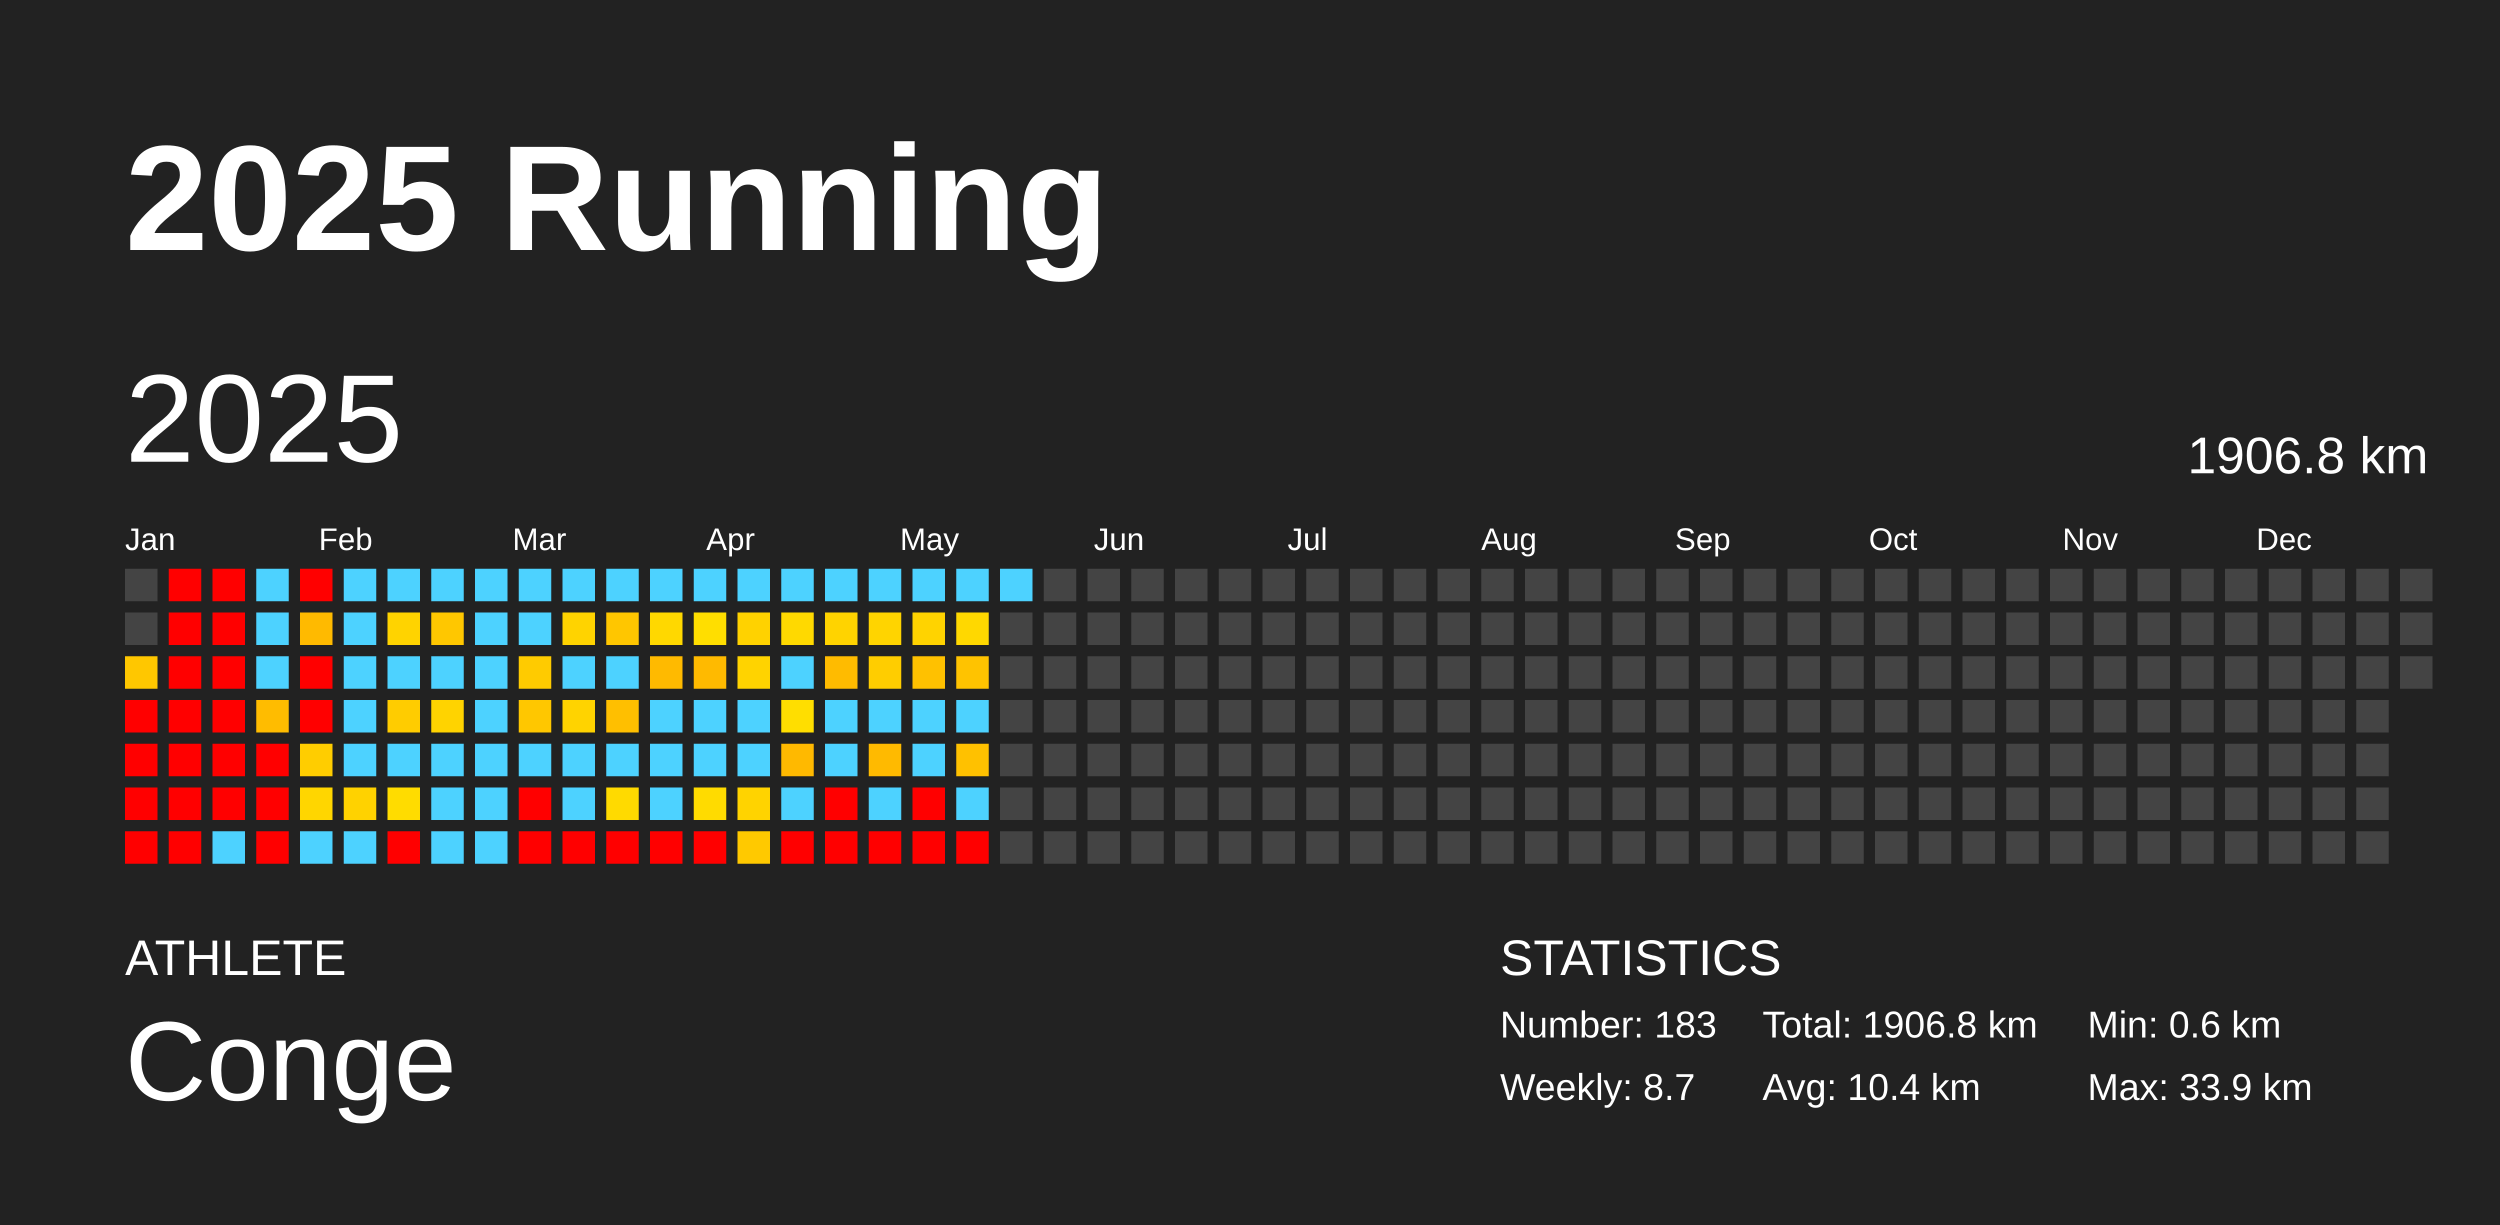
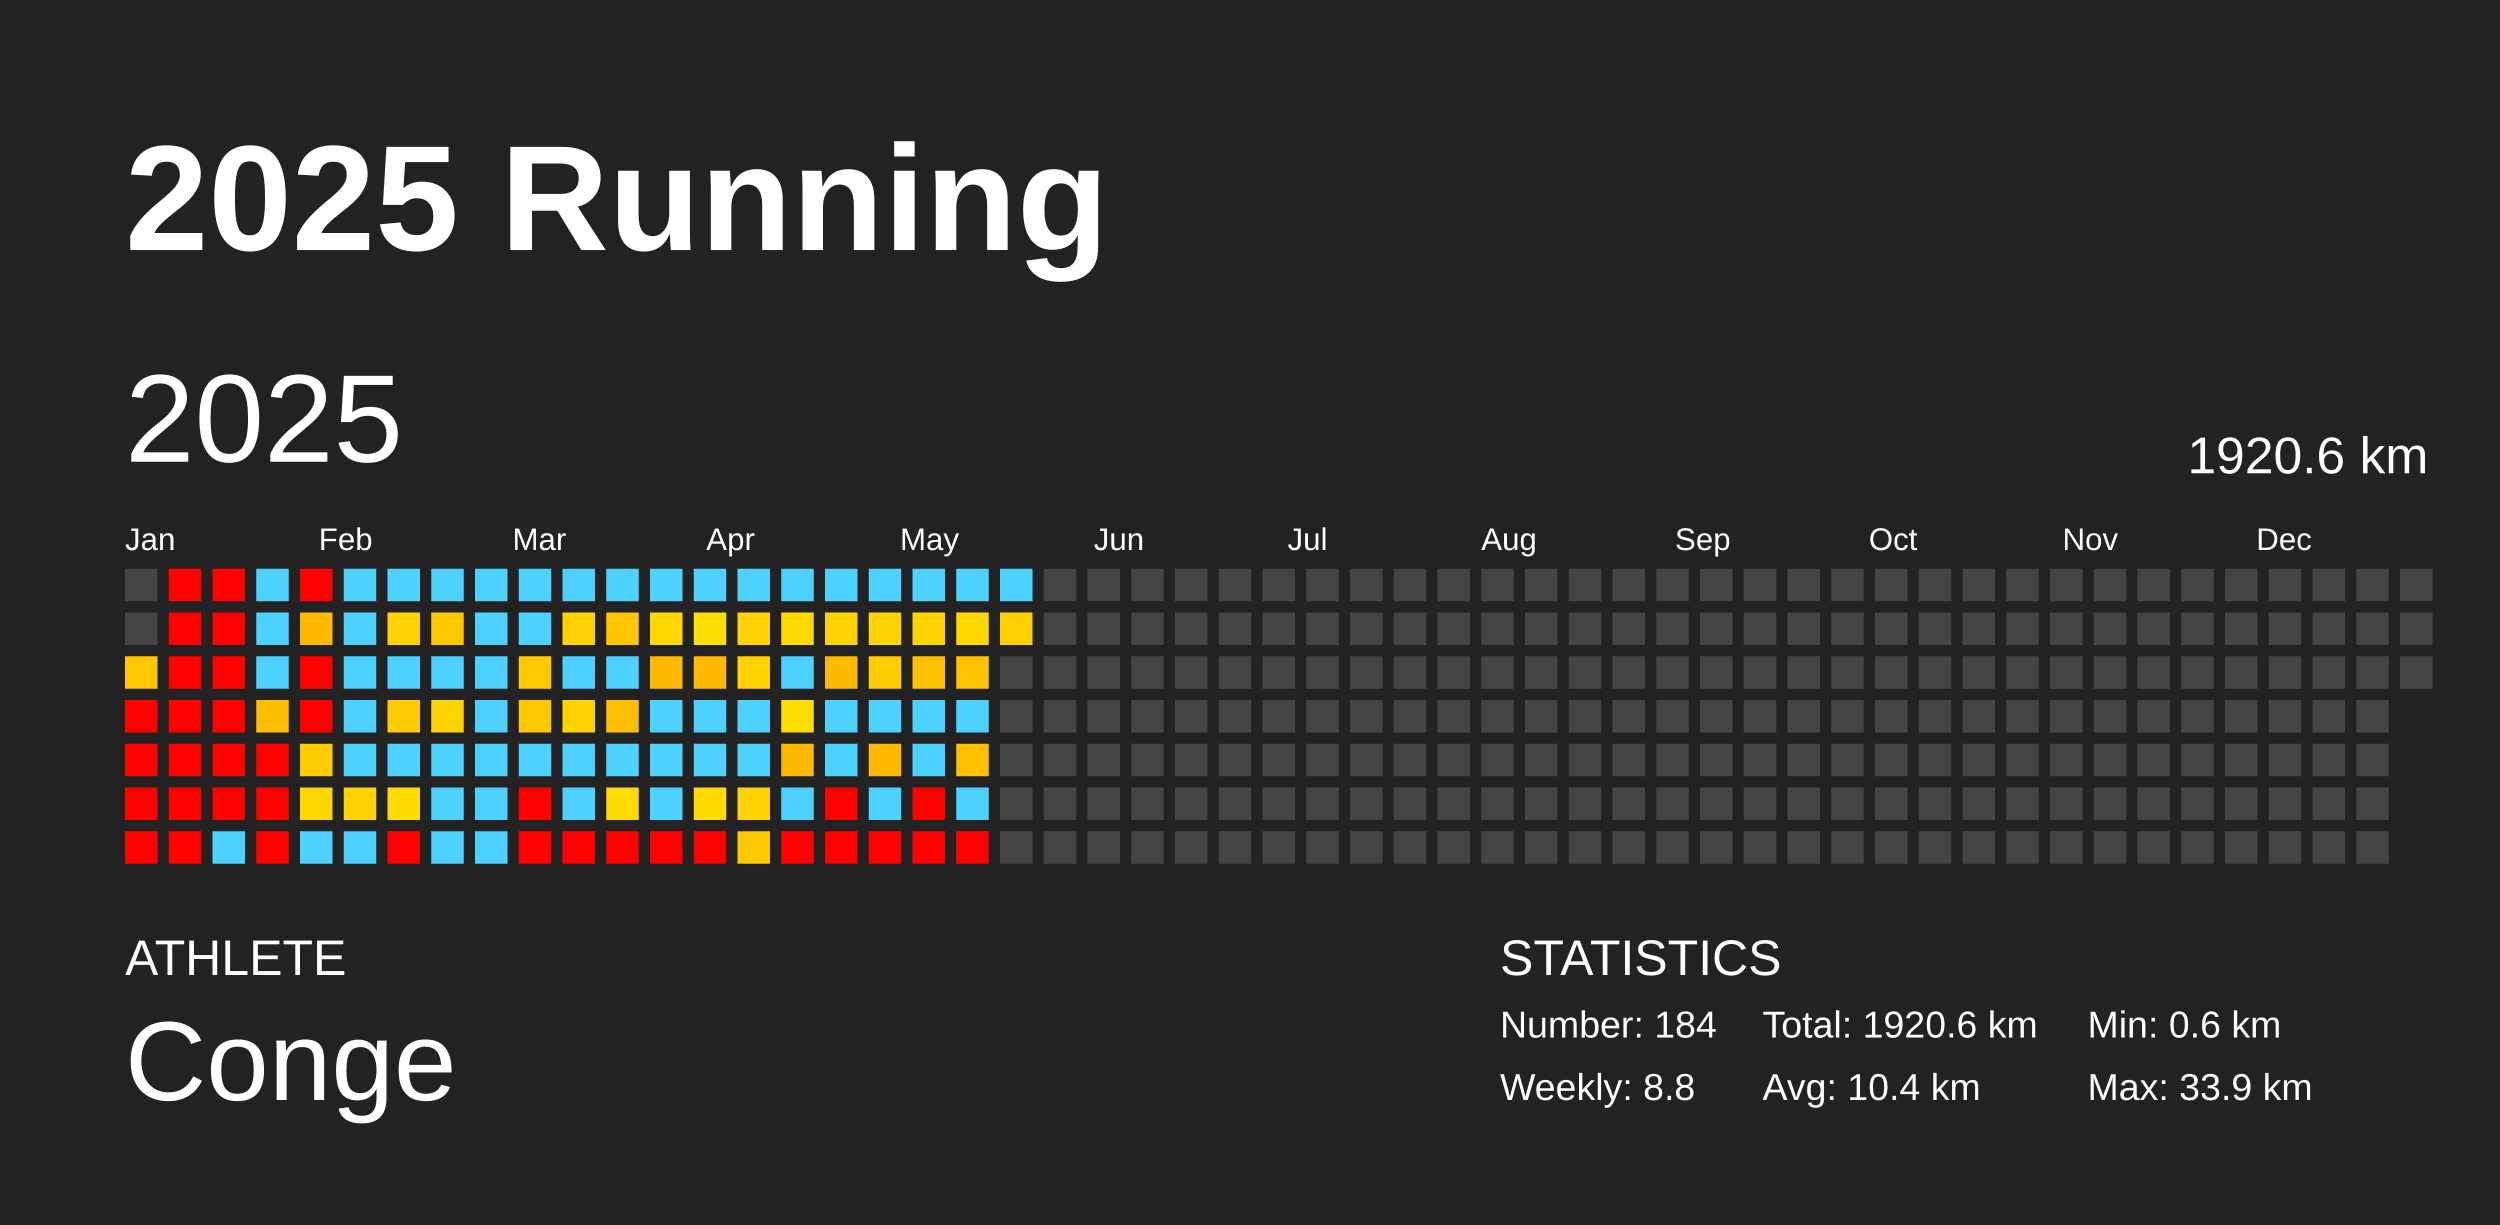
<svg xmlns="http://www.w3.org/2000/svg" baseProfile="full" height="98mm" version="1.1" viewBox="0,0,200,98" width="200mm">
  <defs />
  <rect fill="#222222" height="98" width="200" x="0" y="0" />
  <text fill="#FFFFFF" style="font-size:12px; font-family:Arial; font-weight:bold;" x="10" y="20">2025 Running</text>
  <text fill="#FFFFFF" style="font-size:4px; font-family:Arial" x="10" y="78">ATHLETE</text>
  <text fill="#FFFFFF" style="font-size:9px; font-family:Arial" x="10" y="88">Conge</text>
  <text fill="#FFFFFF" style="font-size:4px; font-family:Arial" x="120" y="78">STATISTICS</text>
-   <text fill="#FFFFFF" style="font-size:3px; font-family:Arial" x="120" y="83">Number: 183</text>
-   <text fill="#FFFFFF" style="font-size:3px; font-family:Arial" x="120" y="88">Weekly: 8.7</text>
-   <text fill="#FFFFFF" style="font-size:3px; font-family:Arial" x="141" y="83">Total: 1906.8 km</text>
+   <text fill="#FFFFFF" style="font-size:3px; font-family:Arial" x="120" y="83">Number: 184</text>
+   <text fill="#FFFFFF" style="font-size:3px; font-family:Arial" x="120" y="88">Weekly: 8.8</text>
+   <text fill="#FFFFFF" style="font-size:3px; font-family:Arial" x="141" y="83">Total: 1920.6 km</text>
  <text fill="#FFFFFF" style="font-size:3px; font-family:Arial" x="141" y="88">Avg: 10.4 km</text>
  <text fill="#FFFFFF" style="font-size:3px; font-family:Arial" x="167" y="83">Min: 0.6 km</text>
  <text fill="#FFFFFF" style="font-size:3px; font-family:Arial" x="167" y="88">Max: 33.9 km</text>
  <text dominant-baseline="hanging" fill="#FFFFFF" style="font-size:10.0px; font-family:Arial;" x="10" y="30">2025</text>
-   <text dominant-baseline="hanging" fill="#FFFFFF" style="font-size:4.125px; font-family:Arial;" x="175" y="35">1906.8 km</text>
+   <text dominant-baseline="hanging" fill="#FFFFFF" style="font-size:4.125px; font-family:Arial;" x="175" y="35">1920.6 km</text>
  <text fill="#FFFFFF" style="font-size:2.5px; font-family:Arial" x="10.0" y="44">Jan</text>
  <text fill="#FFFFFF" style="font-size:2.5px; font-family:Arial" x="25.5" y="44">Feb</text>
  <text fill="#FFFFFF" style="font-size:2.5px; font-family:Arial" x="41.0" y="44">Mar</text>
  <text fill="#FFFFFF" style="font-size:2.5px; font-family:Arial" x="56.5" y="44">Apr</text>
  <text fill="#FFFFFF" style="font-size:2.5px; font-family:Arial" x="72.0" y="44">May</text>
  <text fill="#FFFFFF" style="font-size:2.5px; font-family:Arial" x="87.5" y="44">Jun</text>
  <text fill="#FFFFFF" style="font-size:2.5px; font-family:Arial" x="103.0" y="44">Jul</text>
  <text fill="#FFFFFF" style="font-size:2.5px; font-family:Arial" x="118.5" y="44">Aug</text>
  <text fill="#FFFFFF" style="font-size:2.5px; font-family:Arial" x="134.0" y="44">Sep</text>
  <text fill="#FFFFFF" style="font-size:2.5px; font-family:Arial" x="149.5" y="44">Oct</text>
  <text fill="#FFFFFF" style="font-size:2.5px; font-family:Arial" x="165.0" y="44">Nov</text>
  <text fill="#FFFFFF" style="font-size:2.5px; font-family:Arial" x="180.5" y="44">Dec</text>
  <rect fill="#444444" height="2.6" width="2.6" x="10.0" y="45.5" />
  <rect fill="#444444" height="2.6" width="2.6" x="10.0" y="49.0" />
  <rect fill="#ffc700" height="2.6" width="2.6" x="10.0" y="52.5" />
  <rect fill="red" height="2.6" width="2.6" x="10.0" y="56.0" />
  <rect fill="red" height="2.6" width="2.6" x="10.0" y="59.5" />
  <rect fill="red" height="2.6" width="2.6" x="10.0" y="63.0" />
  <rect fill="red" height="2.6" width="2.6" x="10.0" y="66.5" />
  <rect fill="red" height="2.6" width="2.6" x="13.5" y="45.5" />
  <rect fill="red" height="2.6" width="2.6" x="13.5" y="49.0" />
  <rect fill="red" height="2.6" width="2.6" x="13.5" y="52.5" />
  <rect fill="red" height="2.6" width="2.6" x="13.5" y="56.0" />
  <rect fill="red" height="2.6" width="2.6" x="13.5" y="59.5" />
  <rect fill="red" height="2.6" width="2.6" x="13.5" y="63.0" />
  <rect fill="red" height="2.6" width="2.6" x="13.5" y="66.5" />
  <rect fill="red" height="2.6" width="2.6" x="17.0" y="45.5" />
  <rect fill="red" height="2.6" width="2.6" x="17.0" y="49.0" />
  <rect fill="red" height="2.6" width="2.6" x="17.0" y="52.5" />
  <rect fill="red" height="2.6" width="2.6" x="17.0" y="56.0" />
  <rect fill="red" height="2.6" width="2.6" x="17.0" y="59.5" />
  <rect fill="red" height="2.6" width="2.6" x="17.0" y="63.0" />
  <rect fill="#4dd2ff" height="2.6" width="2.6" x="17.0" y="66.5" />
  <rect fill="#4dd2ff" height="2.6" width="2.6" x="20.5" y="45.5" />
  <rect fill="#4dd2ff" height="2.6" width="2.6" x="20.5" y="49.0" />
  <rect fill="#4dd2ff" height="2.6" width="2.6" x="20.5" y="52.5" />
  <rect fill="#ffbc00" height="2.6" width="2.6" x="20.5" y="56.0" />
  <rect fill="red" height="2.6" width="2.6" x="20.5" y="59.5" />
  <rect fill="red" height="2.6" width="2.6" x="20.5" y="63.0" />
  <rect fill="red" height="2.6" width="2.6" x="20.5" y="66.5" />
  <rect fill="red" height="2.6" width="2.6" x="24.0" y="45.5" />
  <rect fill="#ffba00" height="2.6" width="2.6" x="24.0" y="49.0" />
  <rect fill="red" height="2.6" width="2.6" x="24.0" y="52.5" />
  <rect fill="red" height="2.6" width="2.6" x="24.0" y="56.0" />
  <rect fill="#ffcd00" height="2.6" width="2.6" x="24.0" y="59.5" />
  <rect fill="#ffd600" height="2.6" width="2.6" x="24.0" y="63.0" />
  <rect fill="#4dd2ff" height="2.6" width="2.6" x="24.0" y="66.5" />
  <rect fill="#4dd2ff" height="2.6" width="2.6" x="27.5" y="45.5" />
  <rect fill="#4dd2ff" height="2.6" width="2.6" x="27.5" y="49.0" />
  <rect fill="#4dd2ff" height="2.6" width="2.6" x="27.5" y="52.5" />
  <rect fill="#4dd2ff" height="2.6" width="2.6" x="27.5" y="56.0" />
  <rect fill="#4dd2ff" height="2.6" width="2.6" x="27.5" y="59.5" />
  <rect fill="#ffd200" height="2.6" width="2.6" x="27.5" y="63.0" />
  <rect fill="#4dd2ff" height="2.6" width="2.6" x="27.5" y="66.5" />
  <rect fill="#4dd2ff" height="2.6" width="2.6" x="31.0" y="45.5" />
  <rect fill="#ffd300" height="2.6" width="2.6" x="31.0" y="49.0" />
  <rect fill="#4dd2ff" height="2.6" width="2.6" x="31.0" y="52.5" />
  <rect fill="#ffcc00" height="2.6" width="2.6" x="31.0" y="56.0" />
  <rect fill="#4dd2ff" height="2.6" width="2.6" x="31.0" y="59.5" />
  <rect fill="#ffdc00" height="2.6" width="2.6" x="31.0" y="63.0" />
  <rect fill="red" height="2.6" width="2.6" x="31.0" y="66.5" />
  <rect fill="#4dd2ff" height="2.6" width="2.6" x="34.5" y="45.5" />
  <rect fill="#ffc700" height="2.6" width="2.6" x="34.5" y="49.0" />
  <rect fill="#4dd2ff" height="2.6" width="2.6" x="34.5" y="52.5" />
  <rect fill="#ffd300" height="2.6" width="2.6" x="34.5" y="56.0" />
  <rect fill="#4dd2ff" height="2.6" width="2.6" x="34.5" y="59.5" />
  <rect fill="#4dd2ff" height="2.6" width="2.6" x="34.5" y="63.0" />
  <rect fill="#4dd2ff" height="2.6" width="2.6" x="34.5" y="66.5" />
  <rect fill="#4dd2ff" height="2.6" width="2.6" x="38.0" y="45.5" />
  <rect fill="#4dd2ff" height="2.6" width="2.6" x="38.0" y="49.0" />
  <rect fill="#4dd2ff" height="2.6" width="2.6" x="38.0" y="52.5" />
  <rect fill="#4dd2ff" height="2.6" width="2.6" x="38.0" y="56.0" />
  <rect fill="#4dd2ff" height="2.6" width="2.6" x="38.0" y="59.5" />
  <rect fill="#4dd2ff" height="2.6" width="2.6" x="38.0" y="63.0" />
  <rect fill="#4dd2ff" height="2.6" width="2.6" x="38.0" y="66.5" />
  <rect fill="#4dd2ff" height="2.6" width="2.6" x="41.5" y="45.5" />
  <rect fill="#4dd2ff" height="2.6" width="2.6" x="41.5" y="49.0" />
  <rect fill="#ffcb00" height="2.6" width="2.6" x="41.5" y="52.5" />
  <rect fill="#ffc700" height="2.6" width="2.6" x="41.5" y="56.0" />
  <rect fill="#4dd2ff" height="2.6" width="2.6" x="41.5" y="59.5" />
  <rect fill="red" height="2.6" width="2.6" x="41.5" y="63.0" />
  <rect fill="red" height="2.6" width="2.6" x="41.5" y="66.5" />
  <rect fill="#4dd2ff" height="2.6" width="2.6" x="45.0" y="45.5" />
  <rect fill="#ffd300" height="2.6" width="2.6" x="45.0" y="49.0" />
  <rect fill="#4dd2ff" height="2.6" width="2.6" x="45.0" y="52.5" />
  <rect fill="#ffd300" height="2.6" width="2.6" x="45.0" y="56.0" />
  <rect fill="#4dd2ff" height="2.6" width="2.6" x="45.0" y="59.5" />
  <rect fill="#4dd2ff" height="2.6" width="2.6" x="45.0" y="63.0" />
  <rect fill="red" height="2.6" width="2.6" x="45.0" y="66.5" />
  <rect fill="#4dd2ff" height="2.6" width="2.6" x="48.5" y="45.5" />
  <rect fill="#ffc600" height="2.6" width="2.6" x="48.5" y="49.0" />
  <rect fill="#4dd2ff" height="2.6" width="2.6" x="48.5" y="52.5" />
  <rect fill="#ffbf00" height="2.6" width="2.6" x="48.5" y="56.0" />
  <rect fill="#4dd2ff" height="2.6" width="2.6" x="48.5" y="59.5" />
  <rect fill="#ffda00" height="2.6" width="2.6" x="48.5" y="63.0" />
  <rect fill="red" height="2.6" width="2.6" x="48.5" y="66.5" />
  <rect fill="#4dd2ff" height="2.6" width="2.6" x="52.0" y="45.5" />
  <rect fill="#ffd800" height="2.6" width="2.6" x="52.0" y="49.0" />
  <rect fill="#ffba00" height="2.6" width="2.6" x="52.0" y="52.5" />
  <rect fill="#4dd2ff" height="2.6" width="2.6" x="52.0" y="56.0" />
  <rect fill="#4dd2ff" height="2.6" width="2.6" x="52.0" y="59.5" />
  <rect fill="#4dd2ff" height="2.6" width="2.6" x="52.0" y="63.0" />
  <rect fill="red" height="2.6" width="2.6" x="52.0" y="66.5" />
  <rect fill="#4dd2ff" height="2.6" width="2.6" x="55.5" y="45.5" />
  <rect fill="#ffde00" height="2.6" width="2.6" x="55.5" y="49.0" />
  <rect fill="#ffba00" height="2.6" width="2.6" x="55.5" y="52.5" />
  <rect fill="#4dd2ff" height="2.6" width="2.6" x="55.5" y="56.0" />
  <rect fill="#4dd2ff" height="2.6" width="2.6" x="55.5" y="59.5" />
  <rect fill="#ffdb00" height="2.6" width="2.6" x="55.5" y="63.0" />
  <rect fill="red" height="2.6" width="2.6" x="55.5" y="66.5" />
  <rect fill="#4dd2ff" height="2.6" width="2.6" x="59.0" y="45.5" />
  <rect fill="#ffd200" height="2.6" width="2.6" x="59.0" y="49.0" />
  <rect fill="#ffd300" height="2.6" width="2.6" x="59.0" y="52.5" />
  <rect fill="#4dd2ff" height="2.6" width="2.6" x="59.0" y="56.0" />
  <rect fill="#4dd2ff" height="2.6" width="2.6" x="59.0" y="59.5" />
  <rect fill="#ffd300" height="2.6" width="2.6" x="59.0" y="63.0" />
  <rect fill="#ffc900" height="2.6" width="2.6" x="59.0" y="66.5" />
  <rect fill="#4dd2ff" height="2.6" width="2.6" x="62.5" y="45.5" />
  <rect fill="#ffd900" height="2.6" width="2.6" x="62.5" y="49.0" />
  <rect fill="#4dd2ff" height="2.6" width="2.6" x="62.5" y="52.5" />
  <rect fill="#ffde00" height="2.6" width="2.6" x="62.5" y="56.0" />
  <rect fill="#ffb900" height="2.6" width="2.6" x="62.5" y="59.5" />
  <rect fill="#4dd2ff" height="2.6" width="2.6" x="62.5" y="63.0" />
  <rect fill="red" height="2.6" width="2.6" x="62.5" y="66.5" />
  <rect fill="#4dd2ff" height="2.6" width="2.6" x="66.0" y="45.5" />
  <rect fill="#ffd300" height="2.6" width="2.6" x="66.0" y="49.0" />
  <rect fill="#ffbb00" height="2.6" width="2.6" x="66.0" y="52.5" />
  <rect fill="#4dd2ff" height="2.6" width="2.6" x="66.0" y="56.0" />
  <rect fill="#4dd2ff" height="2.6" width="2.6" x="66.0" y="59.5" />
  <rect fill="red" height="2.6" width="2.6" x="66.0" y="63.0" />
  <rect fill="red" height="2.6" width="2.6" x="66.0" y="66.5" />
  <rect fill="#4dd2ff" height="2.6" width="2.6" x="69.5" y="45.5" />
  <rect fill="#ffd400" height="2.6" width="2.6" x="69.5" y="49.0" />
  <rect fill="#ffcd00" height="2.6" width="2.6" x="69.5" y="52.5" />
  <rect fill="#4dd2ff" height="2.6" width="2.6" x="69.5" y="56.0" />
  <rect fill="#ffba00" height="2.6" width="2.6" x="69.5" y="59.5" />
  <rect fill="#4dd2ff" height="2.6" width="2.6" x="69.5" y="63.0" />
  <rect fill="red" height="2.6" width="2.6" x="69.5" y="66.5" />
  <rect fill="#4dd2ff" height="2.6" width="2.6" x="73.0" y="45.5" />
  <rect fill="#ffd300" height="2.6" width="2.6" x="73.0" y="49.0" />
  <rect fill="#ffc100" height="2.6" width="2.6" x="73.0" y="52.5" />
  <rect fill="#4dd2ff" height="2.6" width="2.6" x="73.0" y="56.0" />
  <rect fill="#4dd2ff" height="2.6" width="2.6" x="73.0" y="59.5" />
  <rect fill="red" height="2.6" width="2.6" x="73.0" y="63.0" />
  <rect fill="red" height="2.6" width="2.6" x="73.0" y="66.5" />
  <rect fill="#4dd2ff" height="2.6" width="2.6" x="76.5" y="45.5" />
  <rect fill="#ffd800" height="2.6" width="2.6" x="76.5" y="49.0" />
  <rect fill="#ffc300" height="2.6" width="2.6" x="76.5" y="52.5" />
  <rect fill="#4dd2ff" height="2.6" width="2.6" x="76.5" y="56.0" />
  <rect fill="#ffc100" height="2.6" width="2.6" x="76.5" y="59.5" />
  <rect fill="#4dd2ff" height="2.6" width="2.6" x="76.5" y="63.0" />
  <rect fill="red" height="2.6" width="2.6" x="76.5" y="66.5" />
  <rect fill="#4dd2ff" height="2.6" width="2.6" x="80.0" y="45.5" />
-   <rect fill="#444444" height="2.6" width="2.6" x="80.0" y="49.0" />
+   <rect fill="#ffd000" height="2.6" width="2.6" x="80.0" y="49.0" />
  <rect fill="#444444" height="2.6" width="2.6" x="80.0" y="52.5" />
  <rect fill="#444444" height="2.6" width="2.6" x="80.0" y="56.0" />
  <rect fill="#444444" height="2.6" width="2.6" x="80.0" y="59.5" />
  <rect fill="#444444" height="2.6" width="2.6" x="80.0" y="63.0" />
  <rect fill="#444444" height="2.6" width="2.6" x="80.0" y="66.5" />
  <rect fill="#444444" height="2.6" width="2.6" x="83.5" y="45.5" />
  <rect fill="#444444" height="2.6" width="2.6" x="83.5" y="49.0" />
  <rect fill="#444444" height="2.6" width="2.6" x="83.5" y="52.5" />
  <rect fill="#444444" height="2.6" width="2.6" x="83.5" y="56.0" />
  <rect fill="#444444" height="2.6" width="2.6" x="83.5" y="59.5" />
  <rect fill="#444444" height="2.6" width="2.6" x="83.5" y="63.0" />
  <rect fill="#444444" height="2.6" width="2.6" x="83.5" y="66.5" />
  <rect fill="#444444" height="2.6" width="2.6" x="87.0" y="45.5" />
  <rect fill="#444444" height="2.6" width="2.6" x="87.0" y="49.0" />
  <rect fill="#444444" height="2.6" width="2.6" x="87.0" y="52.5" />
  <rect fill="#444444" height="2.6" width="2.6" x="87.0" y="56.0" />
  <rect fill="#444444" height="2.6" width="2.6" x="87.0" y="59.5" />
  <rect fill="#444444" height="2.6" width="2.6" x="87.0" y="63.0" />
  <rect fill="#444444" height="2.6" width="2.6" x="87.0" y="66.5" />
  <rect fill="#444444" height="2.6" width="2.6" x="90.5" y="45.5" />
  <rect fill="#444444" height="2.6" width="2.6" x="90.5" y="49.0" />
  <rect fill="#444444" height="2.6" width="2.6" x="90.5" y="52.5" />
  <rect fill="#444444" height="2.6" width="2.6" x="90.5" y="56.0" />
  <rect fill="#444444" height="2.6" width="2.6" x="90.5" y="59.5" />
  <rect fill="#444444" height="2.6" width="2.6" x="90.5" y="63.0" />
  <rect fill="#444444" height="2.6" width="2.6" x="90.5" y="66.5" />
  <rect fill="#444444" height="2.6" width="2.6" x="94.0" y="45.5" />
  <rect fill="#444444" height="2.6" width="2.6" x="94.0" y="49.0" />
  <rect fill="#444444" height="2.6" width="2.6" x="94.0" y="52.5" />
  <rect fill="#444444" height="2.6" width="2.6" x="94.0" y="56.0" />
  <rect fill="#444444" height="2.6" width="2.6" x="94.0" y="59.5" />
  <rect fill="#444444" height="2.6" width="2.6" x="94.0" y="63.0" />
  <rect fill="#444444" height="2.6" width="2.6" x="94.0" y="66.5" />
  <rect fill="#444444" height="2.6" width="2.6" x="97.5" y="45.5" />
  <rect fill="#444444" height="2.6" width="2.6" x="97.5" y="49.0" />
  <rect fill="#444444" height="2.6" width="2.6" x="97.5" y="52.5" />
  <rect fill="#444444" height="2.6" width="2.6" x="97.5" y="56.0" />
  <rect fill="#444444" height="2.6" width="2.6" x="97.5" y="59.5" />
  <rect fill="#444444" height="2.6" width="2.6" x="97.5" y="63.0" />
  <rect fill="#444444" height="2.6" width="2.6" x="97.5" y="66.5" />
  <rect fill="#444444" height="2.6" width="2.6" x="101.0" y="45.5" />
  <rect fill="#444444" height="2.6" width="2.6" x="101.0" y="49.0" />
  <rect fill="#444444" height="2.6" width="2.6" x="101.0" y="52.5" />
  <rect fill="#444444" height="2.6" width="2.6" x="101.0" y="56.0" />
  <rect fill="#444444" height="2.6" width="2.6" x="101.0" y="59.5" />
  <rect fill="#444444" height="2.6" width="2.6" x="101.0" y="63.0" />
  <rect fill="#444444" height="2.6" width="2.6" x="101.0" y="66.5" />
  <rect fill="#444444" height="2.6" width="2.6" x="104.5" y="45.5" />
  <rect fill="#444444" height="2.6" width="2.6" x="104.5" y="49.0" />
  <rect fill="#444444" height="2.6" width="2.6" x="104.5" y="52.5" />
  <rect fill="#444444" height="2.6" width="2.6" x="104.5" y="56.0" />
  <rect fill="#444444" height="2.6" width="2.6" x="104.5" y="59.5" />
  <rect fill="#444444" height="2.6" width="2.6" x="104.5" y="63.0" />
  <rect fill="#444444" height="2.6" width="2.6" x="104.5" y="66.5" />
  <rect fill="#444444" height="2.6" width="2.6" x="108.0" y="45.5" />
  <rect fill="#444444" height="2.6" width="2.6" x="108.0" y="49.0" />
  <rect fill="#444444" height="2.6" width="2.6" x="108.0" y="52.5" />
  <rect fill="#444444" height="2.6" width="2.6" x="108.0" y="56.0" />
  <rect fill="#444444" height="2.6" width="2.6" x="108.0" y="59.5" />
  <rect fill="#444444" height="2.6" width="2.6" x="108.0" y="63.0" />
  <rect fill="#444444" height="2.6" width="2.6" x="108.0" y="66.5" />
  <rect fill="#444444" height="2.6" width="2.6" x="111.5" y="45.5" />
  <rect fill="#444444" height="2.6" width="2.6" x="111.5" y="49.0" />
  <rect fill="#444444" height="2.6" width="2.6" x="111.5" y="52.5" />
  <rect fill="#444444" height="2.6" width="2.6" x="111.5" y="56.0" />
  <rect fill="#444444" height="2.6" width="2.6" x="111.5" y="59.5" />
  <rect fill="#444444" height="2.6" width="2.6" x="111.5" y="63.0" />
  <rect fill="#444444" height="2.6" width="2.6" x="111.5" y="66.5" />
  <rect fill="#444444" height="2.6" width="2.6" x="115.0" y="45.5" />
  <rect fill="#444444" height="2.6" width="2.6" x="115.0" y="49.0" />
  <rect fill="#444444" height="2.6" width="2.6" x="115.0" y="52.5" />
  <rect fill="#444444" height="2.6" width="2.6" x="115.0" y="56.0" />
  <rect fill="#444444" height="2.6" width="2.6" x="115.0" y="59.5" />
  <rect fill="#444444" height="2.6" width="2.6" x="115.0" y="63.0" />
  <rect fill="#444444" height="2.6" width="2.6" x="115.0" y="66.5" />
  <rect fill="#444444" height="2.6" width="2.6" x="118.5" y="45.5" />
  <rect fill="#444444" height="2.6" width="2.6" x="118.5" y="49.0" />
  <rect fill="#444444" height="2.6" width="2.6" x="118.5" y="52.5" />
  <rect fill="#444444" height="2.6" width="2.6" x="118.5" y="56.0" />
  <rect fill="#444444" height="2.6" width="2.6" x="118.5" y="59.5" />
  <rect fill="#444444" height="2.6" width="2.6" x="118.5" y="63.0" />
  <rect fill="#444444" height="2.6" width="2.6" x="118.5" y="66.5" />
  <rect fill="#444444" height="2.6" width="2.6" x="122.0" y="45.5" />
  <rect fill="#444444" height="2.6" width="2.6" x="122.0" y="49.0" />
  <rect fill="#444444" height="2.6" width="2.6" x="122.0" y="52.5" />
  <rect fill="#444444" height="2.6" width="2.6" x="122.0" y="56.0" />
  <rect fill="#444444" height="2.6" width="2.6" x="122.0" y="59.5" />
  <rect fill="#444444" height="2.6" width="2.6" x="122.0" y="63.0" />
  <rect fill="#444444" height="2.6" width="2.6" x="122.0" y="66.5" />
  <rect fill="#444444" height="2.6" width="2.6" x="125.5" y="45.5" />
  <rect fill="#444444" height="2.6" width="2.6" x="125.5" y="49.0" />
  <rect fill="#444444" height="2.6" width="2.6" x="125.5" y="52.5" />
  <rect fill="#444444" height="2.6" width="2.6" x="125.5" y="56.0" />
  <rect fill="#444444" height="2.6" width="2.6" x="125.5" y="59.5" />
  <rect fill="#444444" height="2.6" width="2.6" x="125.5" y="63.0" />
  <rect fill="#444444" height="2.6" width="2.6" x="125.5" y="66.5" />
  <rect fill="#444444" height="2.6" width="2.6" x="129.0" y="45.5" />
  <rect fill="#444444" height="2.6" width="2.6" x="129.0" y="49.0" />
  <rect fill="#444444" height="2.6" width="2.6" x="129.0" y="52.5" />
  <rect fill="#444444" height="2.6" width="2.6" x="129.0" y="56.0" />
  <rect fill="#444444" height="2.6" width="2.6" x="129.0" y="59.5" />
  <rect fill="#444444" height="2.6" width="2.6" x="129.0" y="63.0" />
  <rect fill="#444444" height="2.6" width="2.6" x="129.0" y="66.5" />
  <rect fill="#444444" height="2.6" width="2.6" x="132.5" y="45.5" />
  <rect fill="#444444" height="2.6" width="2.6" x="132.5" y="49.0" />
  <rect fill="#444444" height="2.6" width="2.6" x="132.5" y="52.5" />
  <rect fill="#444444" height="2.6" width="2.6" x="132.5" y="56.0" />
  <rect fill="#444444" height="2.6" width="2.6" x="132.5" y="59.5" />
  <rect fill="#444444" height="2.6" width="2.6" x="132.5" y="63.0" />
  <rect fill="#444444" height="2.6" width="2.6" x="132.5" y="66.5" />
  <rect fill="#444444" height="2.6" width="2.6" x="136.0" y="45.5" />
  <rect fill="#444444" height="2.6" width="2.6" x="136.0" y="49.0" />
  <rect fill="#444444" height="2.6" width="2.6" x="136.0" y="52.5" />
  <rect fill="#444444" height="2.6" width="2.6" x="136.0" y="56.0" />
  <rect fill="#444444" height="2.6" width="2.6" x="136.0" y="59.5" />
  <rect fill="#444444" height="2.6" width="2.6" x="136.0" y="63.0" />
  <rect fill="#444444" height="2.6" width="2.6" x="136.0" y="66.5" />
  <rect fill="#444444" height="2.6" width="2.6" x="139.5" y="45.5" />
  <rect fill="#444444" height="2.6" width="2.6" x="139.5" y="49.0" />
  <rect fill="#444444" height="2.6" width="2.6" x="139.5" y="52.5" />
  <rect fill="#444444" height="2.6" width="2.6" x="139.5" y="56.0" />
  <rect fill="#444444" height="2.6" width="2.6" x="139.5" y="59.5" />
  <rect fill="#444444" height="2.6" width="2.6" x="139.5" y="63.0" />
  <rect fill="#444444" height="2.6" width="2.6" x="139.5" y="66.5" />
  <rect fill="#444444" height="2.6" width="2.6" x="143.0" y="45.5" />
  <rect fill="#444444" height="2.6" width="2.6" x="143.0" y="49.0" />
  <rect fill="#444444" height="2.6" width="2.6" x="143.0" y="52.5" />
  <rect fill="#444444" height="2.6" width="2.6" x="143.0" y="56.0" />
  <rect fill="#444444" height="2.6" width="2.6" x="143.0" y="59.5" />
  <rect fill="#444444" height="2.6" width="2.6" x="143.0" y="63.0" />
  <rect fill="#444444" height="2.6" width="2.6" x="143.0" y="66.5" />
  <rect fill="#444444" height="2.6" width="2.6" x="146.5" y="45.5" />
  <rect fill="#444444" height="2.6" width="2.6" x="146.5" y="49.0" />
  <rect fill="#444444" height="2.6" width="2.6" x="146.5" y="52.5" />
  <rect fill="#444444" height="2.6" width="2.6" x="146.5" y="56.0" />
  <rect fill="#444444" height="2.6" width="2.6" x="146.5" y="59.5" />
  <rect fill="#444444" height="2.6" width="2.6" x="146.5" y="63.0" />
  <rect fill="#444444" height="2.6" width="2.6" x="146.5" y="66.5" />
  <rect fill="#444444" height="2.6" width="2.6" x="150.0" y="45.5" />
  <rect fill="#444444" height="2.6" width="2.6" x="150.0" y="49.0" />
  <rect fill="#444444" height="2.6" width="2.6" x="150.0" y="52.5" />
  <rect fill="#444444" height="2.6" width="2.6" x="150.0" y="56.0" />
  <rect fill="#444444" height="2.6" width="2.6" x="150.0" y="59.5" />
  <rect fill="#444444" height="2.6" width="2.6" x="150.0" y="63.0" />
  <rect fill="#444444" height="2.6" width="2.6" x="150.0" y="66.5" />
  <rect fill="#444444" height="2.6" width="2.6" x="153.5" y="45.5" />
  <rect fill="#444444" height="2.6" width="2.6" x="153.5" y="49.0" />
  <rect fill="#444444" height="2.6" width="2.6" x="153.5" y="52.5" />
  <rect fill="#444444" height="2.6" width="2.6" x="153.5" y="56.0" />
  <rect fill="#444444" height="2.6" width="2.6" x="153.5" y="59.5" />
  <rect fill="#444444" height="2.6" width="2.6" x="153.5" y="63.0" />
  <rect fill="#444444" height="2.6" width="2.6" x="153.5" y="66.5" />
  <rect fill="#444444" height="2.6" width="2.6" x="157.0" y="45.5" />
  <rect fill="#444444" height="2.6" width="2.6" x="157.0" y="49.0" />
  <rect fill="#444444" height="2.6" width="2.6" x="157.0" y="52.5" />
  <rect fill="#444444" height="2.6" width="2.6" x="157.0" y="56.0" />
  <rect fill="#444444" height="2.6" width="2.6" x="157.0" y="59.5" />
  <rect fill="#444444" height="2.6" width="2.6" x="157.0" y="63.0" />
  <rect fill="#444444" height="2.6" width="2.6" x="157.0" y="66.5" />
  <rect fill="#444444" height="2.6" width="2.6" x="160.5" y="45.5" />
  <rect fill="#444444" height="2.6" width="2.6" x="160.5" y="49.0" />
  <rect fill="#444444" height="2.6" width="2.6" x="160.5" y="52.5" />
  <rect fill="#444444" height="2.6" width="2.6" x="160.5" y="56.0" />
  <rect fill="#444444" height="2.6" width="2.6" x="160.5" y="59.5" />
  <rect fill="#444444" height="2.6" width="2.6" x="160.5" y="63.0" />
  <rect fill="#444444" height="2.6" width="2.6" x="160.5" y="66.5" />
  <rect fill="#444444" height="2.6" width="2.6" x="164.0" y="45.5" />
  <rect fill="#444444" height="2.6" width="2.6" x="164.0" y="49.0" />
  <rect fill="#444444" height="2.6" width="2.6" x="164.0" y="52.5" />
  <rect fill="#444444" height="2.6" width="2.6" x="164.0" y="56.0" />
  <rect fill="#444444" height="2.6" width="2.6" x="164.0" y="59.5" />
  <rect fill="#444444" height="2.6" width="2.6" x="164.0" y="63.0" />
  <rect fill="#444444" height="2.6" width="2.6" x="164.0" y="66.5" />
  <rect fill="#444444" height="2.6" width="2.6" x="167.5" y="45.5" />
  <rect fill="#444444" height="2.6" width="2.6" x="167.5" y="49.0" />
  <rect fill="#444444" height="2.6" width="2.6" x="167.5" y="52.5" />
  <rect fill="#444444" height="2.6" width="2.6" x="167.5" y="56.0" />
  <rect fill="#444444" height="2.6" width="2.6" x="167.5" y="59.5" />
  <rect fill="#444444" height="2.6" width="2.6" x="167.5" y="63.0" />
  <rect fill="#444444" height="2.6" width="2.6" x="167.5" y="66.5" />
  <rect fill="#444444" height="2.6" width="2.6" x="171.0" y="45.5" />
  <rect fill="#444444" height="2.6" width="2.6" x="171.0" y="49.0" />
  <rect fill="#444444" height="2.6" width="2.6" x="171.0" y="52.5" />
  <rect fill="#444444" height="2.6" width="2.6" x="171.0" y="56.0" />
  <rect fill="#444444" height="2.6" width="2.6" x="171.0" y="59.5" />
  <rect fill="#444444" height="2.6" width="2.6" x="171.0" y="63.0" />
  <rect fill="#444444" height="2.6" width="2.6" x="171.0" y="66.5" />
  <rect fill="#444444" height="2.6" width="2.6" x="174.5" y="45.5" />
  <rect fill="#444444" height="2.6" width="2.6" x="174.5" y="49.0" />
  <rect fill="#444444" height="2.6" width="2.6" x="174.5" y="52.5" />
  <rect fill="#444444" height="2.6" width="2.6" x="174.5" y="56.0" />
  <rect fill="#444444" height="2.6" width="2.6" x="174.5" y="59.5" />
  <rect fill="#444444" height="2.6" width="2.6" x="174.5" y="63.0" />
  <rect fill="#444444" height="2.6" width="2.6" x="174.5" y="66.5" />
  <rect fill="#444444" height="2.6" width="2.6" x="178.0" y="45.5" />
  <rect fill="#444444" height="2.6" width="2.6" x="178.0" y="49.0" />
  <rect fill="#444444" height="2.6" width="2.6" x="178.0" y="52.5" />
  <rect fill="#444444" height="2.6" width="2.6" x="178.0" y="56.0" />
  <rect fill="#444444" height="2.6" width="2.6" x="178.0" y="59.5" />
  <rect fill="#444444" height="2.6" width="2.6" x="178.0" y="63.0" />
  <rect fill="#444444" height="2.6" width="2.6" x="178.0" y="66.5" />
  <rect fill="#444444" height="2.6" width="2.6" x="181.5" y="45.5" />
  <rect fill="#444444" height="2.6" width="2.6" x="181.5" y="49.0" />
  <rect fill="#444444" height="2.6" width="2.6" x="181.5" y="52.5" />
  <rect fill="#444444" height="2.6" width="2.6" x="181.5" y="56.0" />
  <rect fill="#444444" height="2.6" width="2.6" x="181.5" y="59.5" />
  <rect fill="#444444" height="2.6" width="2.6" x="181.5" y="63.0" />
  <rect fill="#444444" height="2.6" width="2.6" x="181.5" y="66.5" />
  <rect fill="#444444" height="2.6" width="2.6" x="185.0" y="45.5" />
  <rect fill="#444444" height="2.6" width="2.6" x="185.0" y="49.0" />
  <rect fill="#444444" height="2.6" width="2.6" x="185.0" y="52.5" />
  <rect fill="#444444" height="2.6" width="2.6" x="185.0" y="56.0" />
  <rect fill="#444444" height="2.6" width="2.6" x="185.0" y="59.5" />
  <rect fill="#444444" height="2.6" width="2.6" x="185.0" y="63.0" />
  <rect fill="#444444" height="2.6" width="2.6" x="185.0" y="66.5" />
  <rect fill="#444444" height="2.6" width="2.6" x="188.5" y="45.5" />
  <rect fill="#444444" height="2.6" width="2.6" x="188.5" y="49.0" />
  <rect fill="#444444" height="2.6" width="2.6" x="188.5" y="52.5" />
  <rect fill="#444444" height="2.6" width="2.6" x="188.5" y="56.0" />
  <rect fill="#444444" height="2.6" width="2.6" x="188.5" y="59.5" />
  <rect fill="#444444" height="2.6" width="2.6" x="188.5" y="63.0" />
  <rect fill="#444444" height="2.6" width="2.6" x="188.5" y="66.5" />
  <rect fill="#444444" height="2.6" width="2.6" x="192.0" y="45.5" />
  <rect fill="#444444" height="2.6" width="2.6" x="192.0" y="49.0" />
  <rect fill="#444444" height="2.6" width="2.6" x="192.0" y="52.5" />
</svg>
